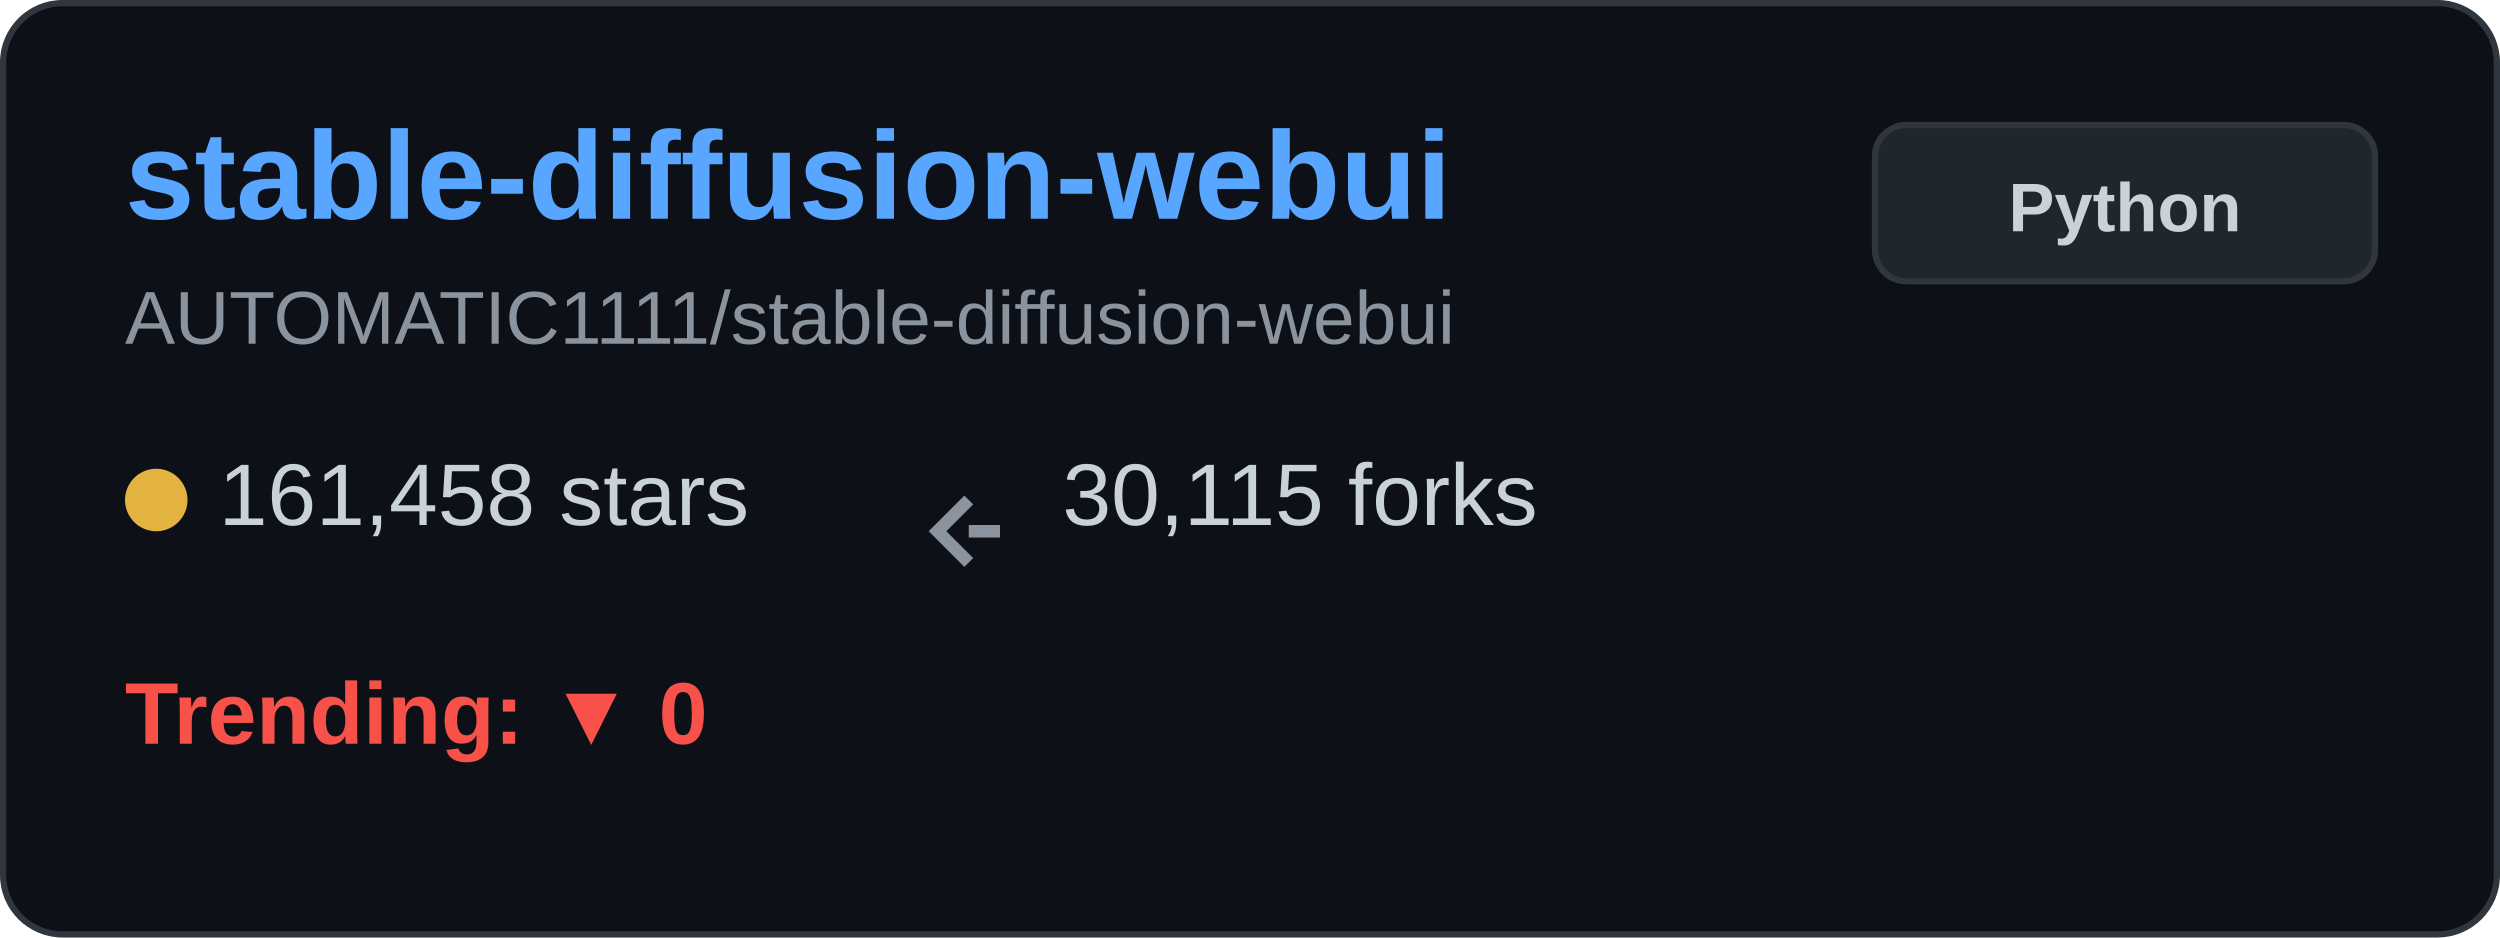
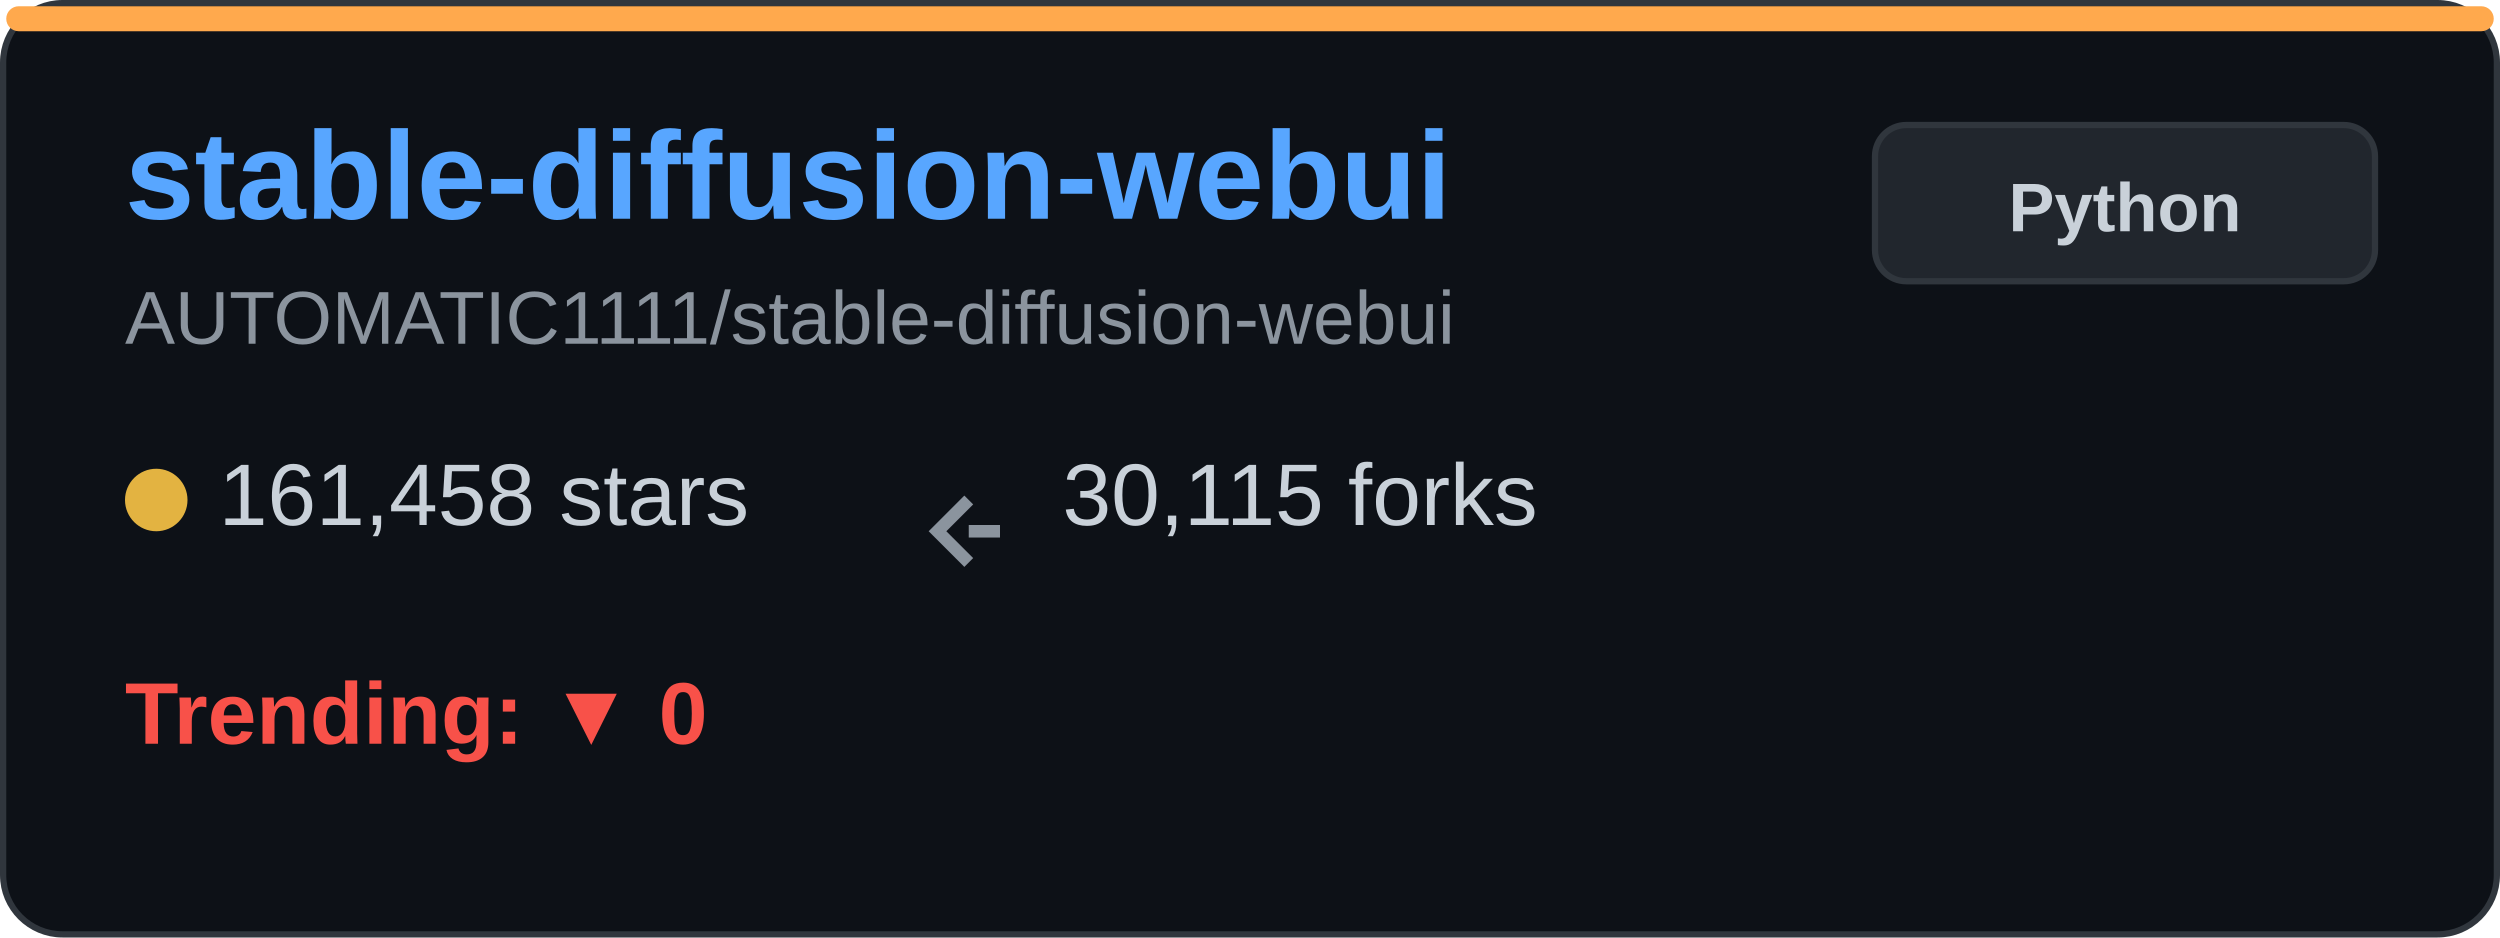
<svg xmlns="http://www.w3.org/2000/svg" width="400" height="150" viewBox="0 0 400 150" fill="none">
  <rect x="0.5" y="0.5" width="399" height="149" rx="9.5" fill="#0d1117" stroke="#30363d" />
+   <rect x="1" y="1" width="398" height="4" rx="2" fill="#ffa94d" />
  <text x="20" y="35" font-family="Arial, sans-serif" font-size="20" font-weight="bold" fill="#58a6ff">stable-diffusion-webui</text>
  <text x="20" y="55" font-family="Arial, sans-serif" font-size="12" fill="#8b949e">AUTOMATIC1111/stable-diffusion-webui</text>
  <g transform="translate(20, 80)">
    <circle cx="5" cy="0" r="5" fill="#e3b341" />
    <text x="15" y="4" font-family="Arial, sans-serif" font-size="14" fill="#c9d1d9">161,458 stars</text>
  </g>
  <g transform="translate(150, 80)">
    <path d="M5 0 L0 5 L5 10 M5 5 L10 5" stroke="#8b949e" stroke-width="2" fill="none" />
    <text x="20" y="4" font-family="Arial, sans-serif" font-size="14" fill="#c9d1d9">30,115 forks</text>
  </g>
  <g transform="translate(20, 115)">
    <text x="0" y="4" font-family="Arial, sans-serif" font-size="14" font-weight="bold" fill="#f85149">Trending: ▼ 0</text>
  </g>
  <rect x="300" y="20" width="80" height="25" rx="5" fill="#21262d" stroke="#30363d" />
  <text x="340" y="37" font-family="Arial, sans-serif" font-size="11" font-weight="bold" fill="#c9d1d9" text-anchor="middle">Python</text>
</svg>
